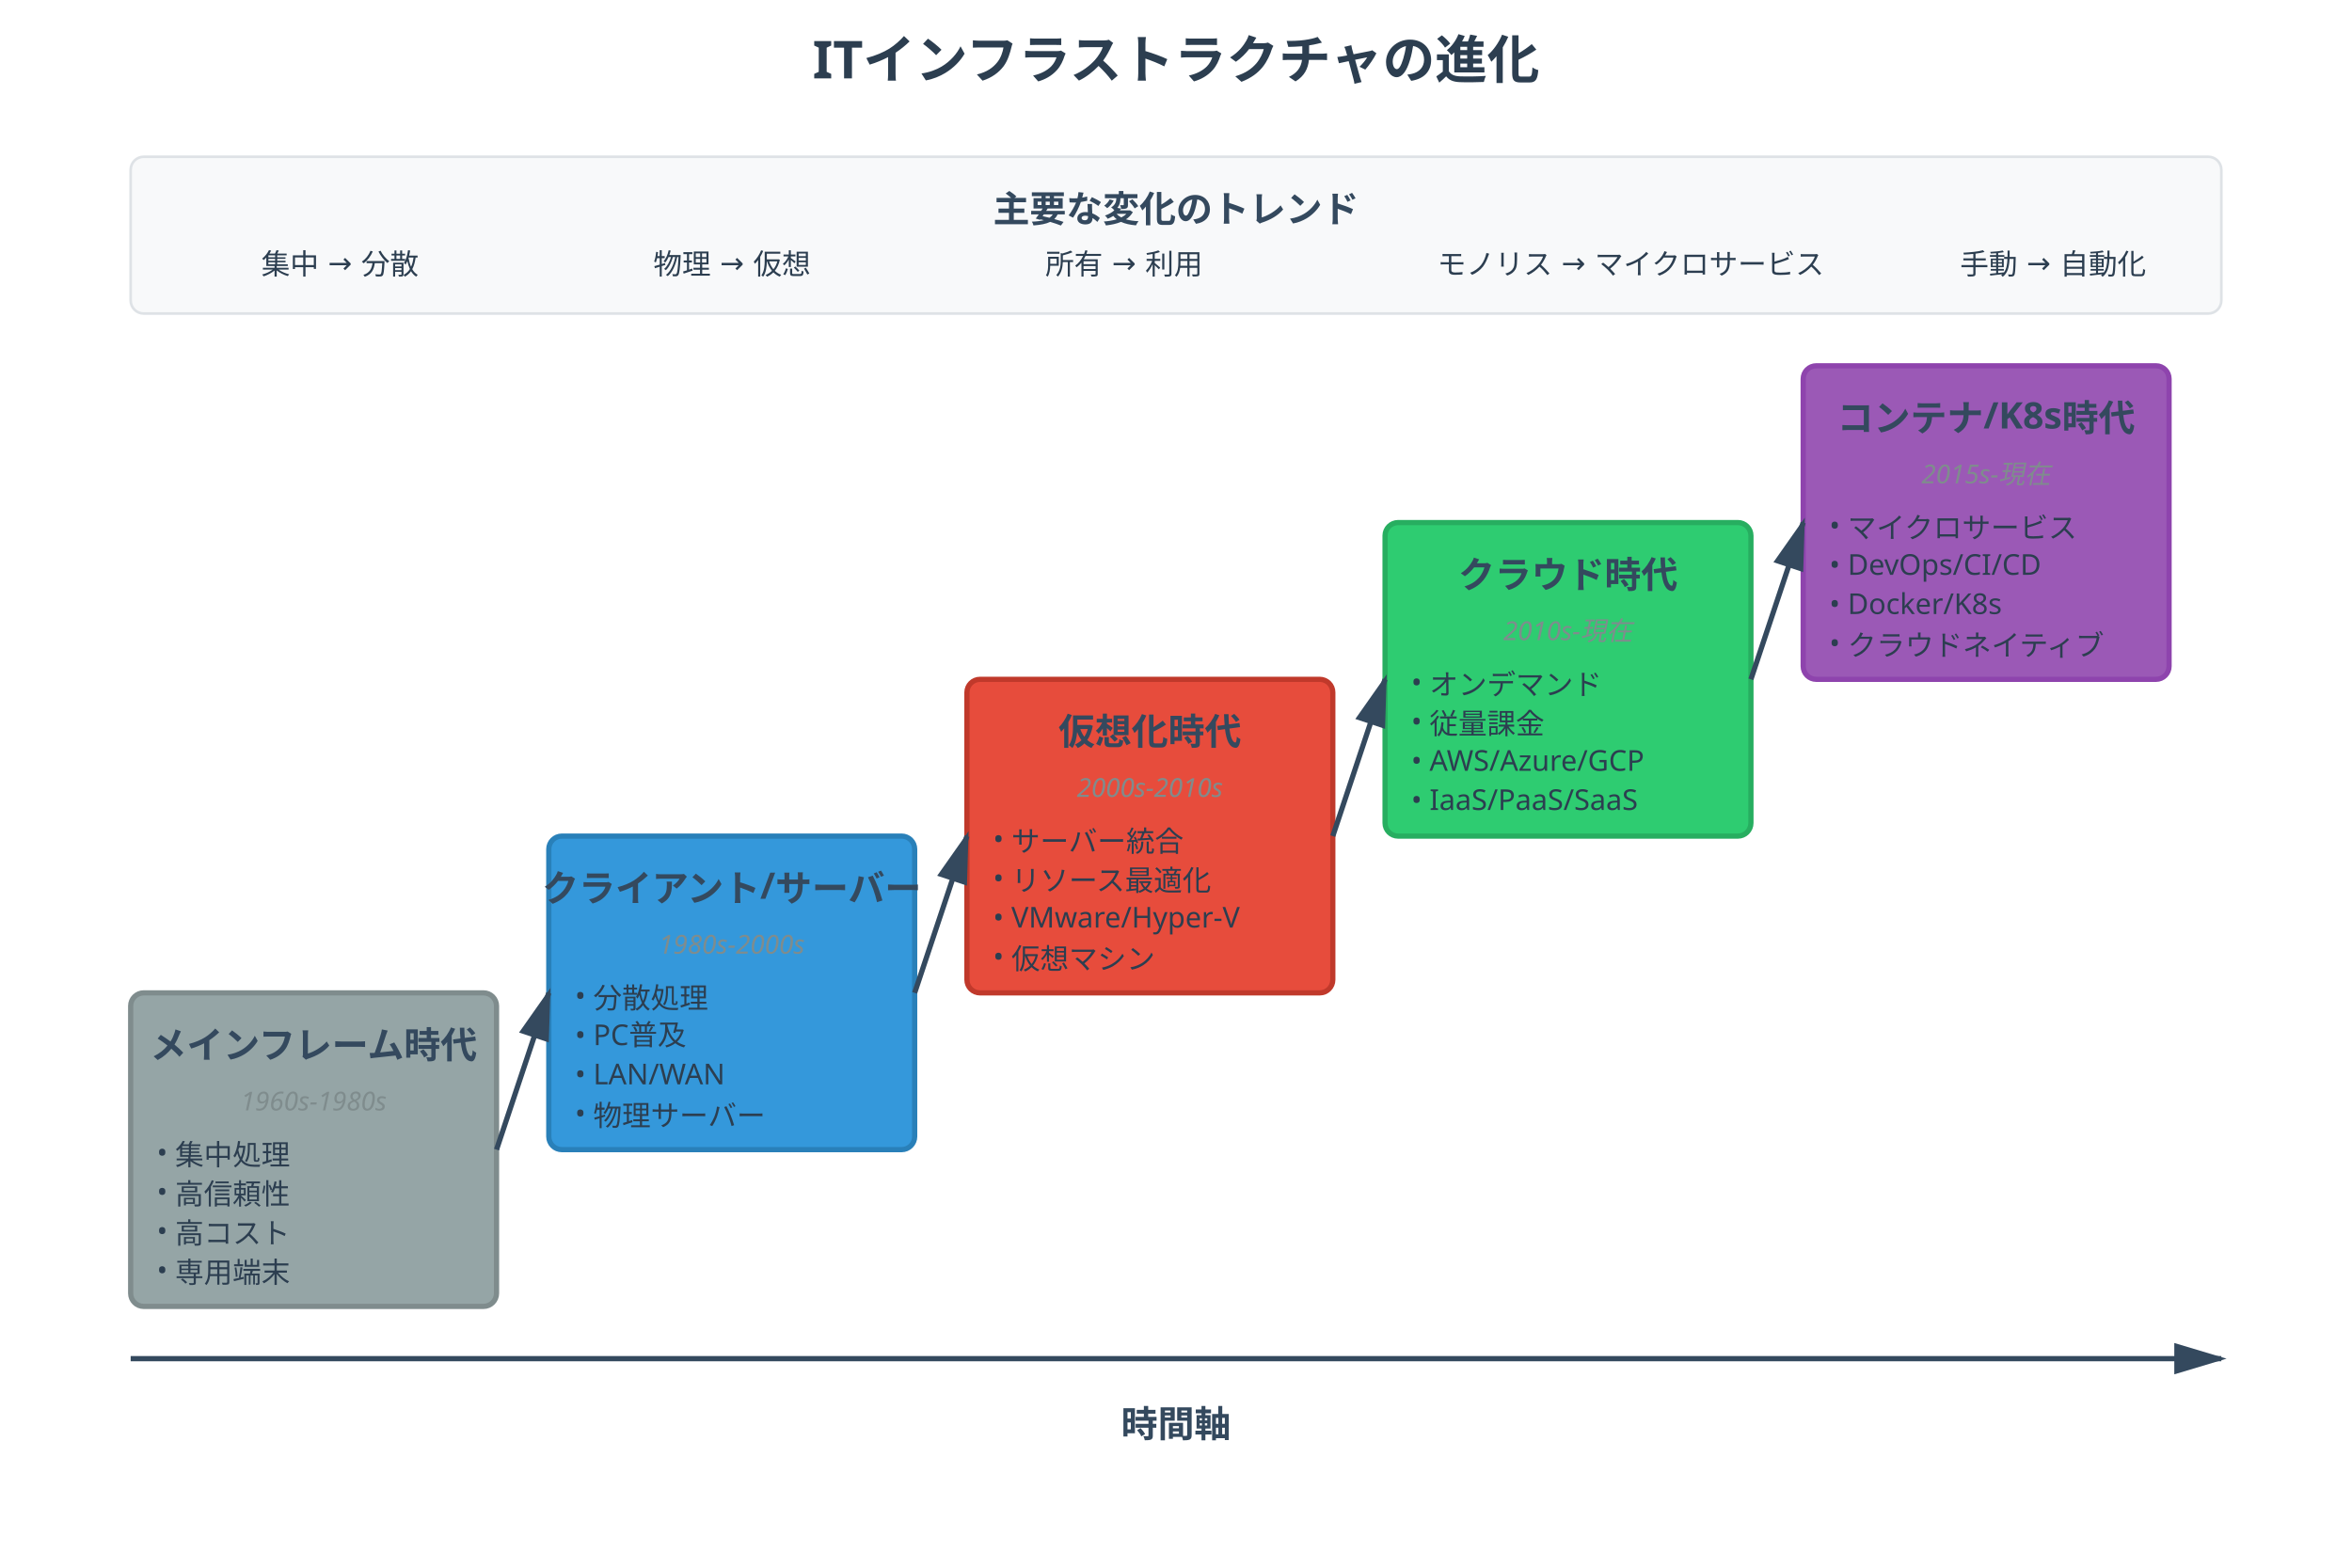
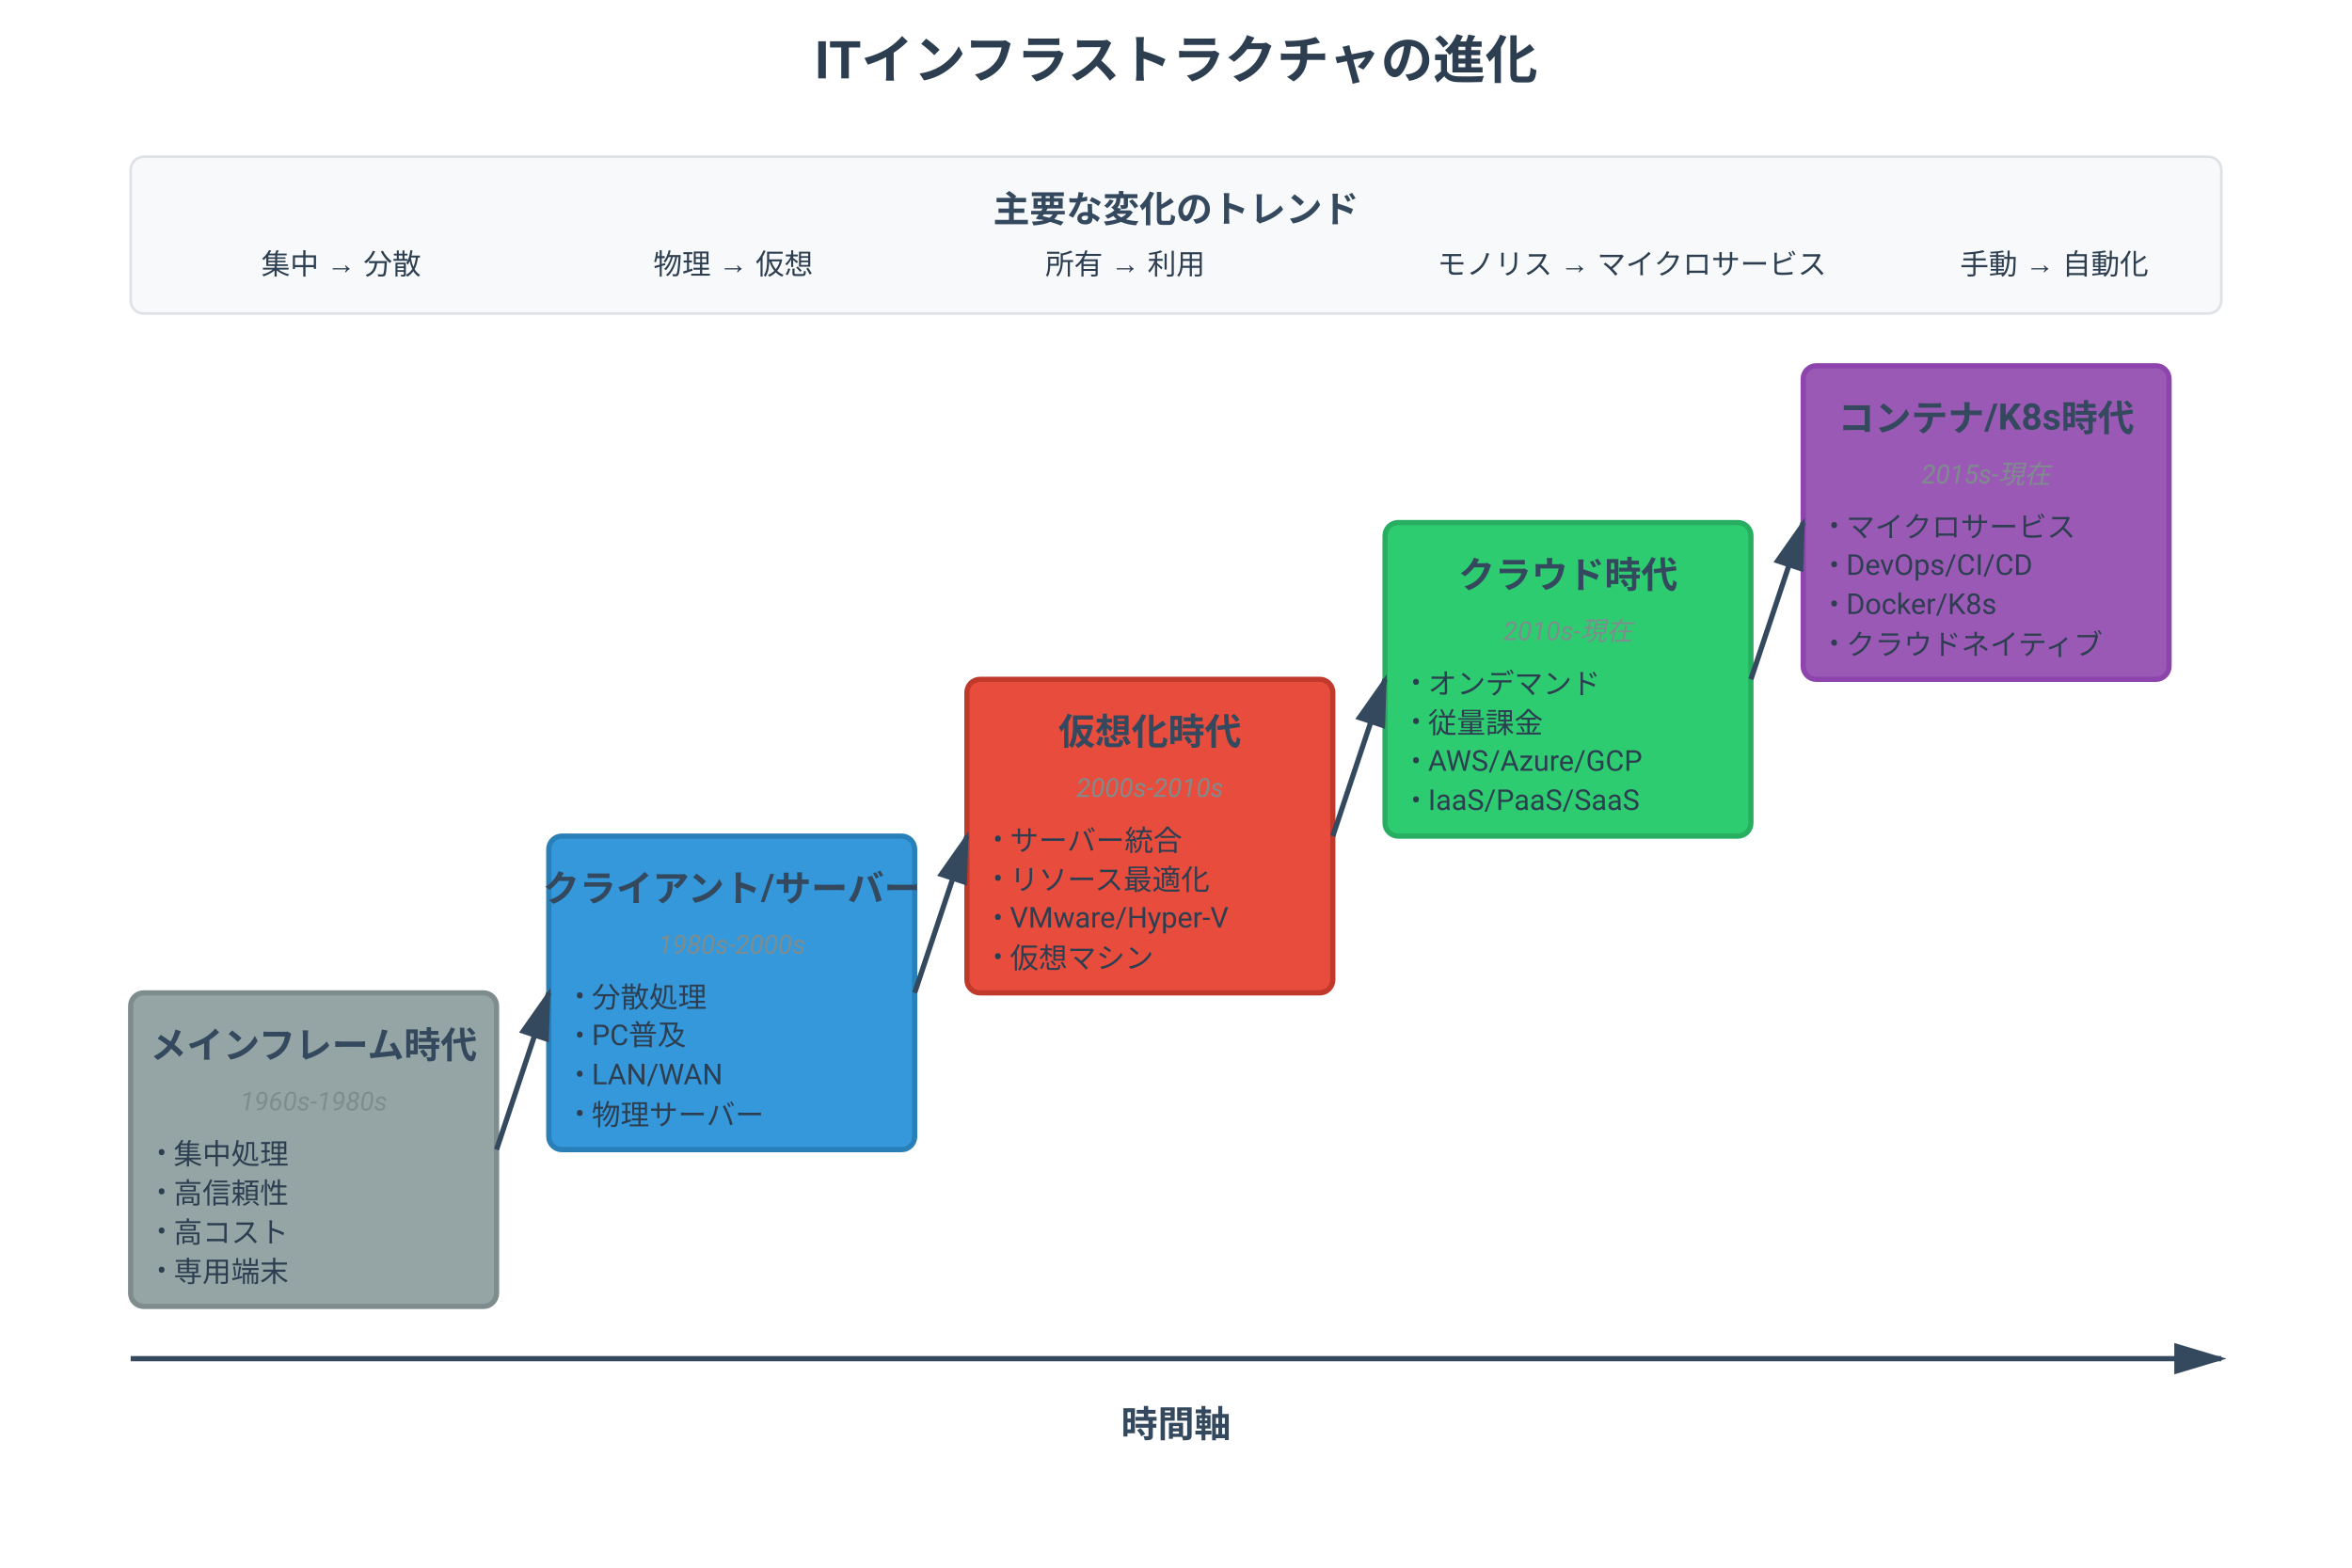
<svg xmlns="http://www.w3.org/2000/svg" width="900" height="600" viewBox="0 0 900 600">
  <defs>
    <style>
-       .title { font-family: 'Noto Sans JP', sans-serif; font-size: 20px; font-weight: bold; fill: #2c3e50; }
-       .era-title { font-family: 'Noto Sans JP', sans-serif; font-size: 14px; font-weight: bold; fill: #34495e; }
-       .feature-text { font-family: 'Noto Sans JP', sans-serif; font-size: 11px; fill: #2c3e50; }
-       .year-text { font-family: 'Noto Sans JP', sans-serif; font-size: 10px; fill: #7f8c8d; font-style: italic; }
+       .title { font-family: -apple-system, BlinkMacSystemFont, 'Segoe UI', Roboto, 'Helvetica Neue', Arial, 'Noto Sans', sans-serif, 'Apple Color Emoji', 'Segoe UI Emoji', 'Segoe UI Symbol', 'Noto Color Emoji'; font-size: 20px; font-weight: bold; fill: #2c3e50; }
+       .era-title { font-family: -apple-system, BlinkMacSystemFont, 'Segoe UI', Roboto, 'Helvetica Neue', Arial, 'Noto Sans', sans-serif, 'Apple Color Emoji', 'Segoe UI Emoji', 'Segoe UI Symbol', 'Noto Color Emoji'; font-size: 14px; font-weight: bold; fill: #34495e; }
+       .feature-text { font-family: -apple-system, BlinkMacSystemFont, 'Segoe UI', Roboto, 'Helvetica Neue', Arial, 'Noto Sans', sans-serif, 'Apple Color Emoji', 'Segoe UI Emoji', 'Segoe UI Symbol', 'Noto Color Emoji'; font-size: 11px; fill: #2c3e50; }
+       .year-text { font-family: -apple-system, BlinkMacSystemFont, 'Segoe UI', Roboto, 'Helvetica Neue', Arial, 'Noto Sans', sans-serif, 'Apple Color Emoji', 'Segoe UI Emoji', 'Segoe UI Symbol', 'Noto Color Emoji'; font-size: 10px; fill: #7f8c8d; font-style: italic; }
      .mainframe-era { fill: #95a5a6; stroke: #7f8c8d; stroke-width: 2; }
      .client-server-era { fill: #3498db; stroke: #2980b9; stroke-width: 2; }
      .virtualization-era { fill: #e74c3c; stroke: #c0392b; stroke-width: 2; }
      .cloud-era { fill: #2ecc71; stroke: #27ae60; stroke-width: 2; }
      .container-era { fill: #9b59b6; stroke: #8e44ad; stroke-width: 2; }
      .timeline-line { stroke: #34495e; stroke-width: 2; fill: none; }
      .arrow { marker-end: url(#arrowhead); }
    </style>
    <marker id="arrowhead" markerWidth="10" markerHeight="10" refX="9" refY="3" orient="auto">
      <polygon points="0 0, 10 3, 0 6" fill="#34495e" />
    </marker>
  </defs>
  <text x="450" y="30" class="title" text-anchor="middle">ITインフラストラクチャの進化</text>
  <line x1="50" y1="520" x2="850" y2="520" class="timeline-line arrow" />
  <text x="450" y="550" class="era-title" text-anchor="middle">時間軸</text>
  <g id="mainframe">
    <rect x="50" y="380" width="140" height="120" class="mainframe-era" rx="5" />
    <text x="120" y="405" class="era-title" text-anchor="middle">メインフレーム時代</text>
    <text x="120" y="425" class="year-text" text-anchor="middle">1960s-1980s</text>
    <text x="60" y="445" class="feature-text">• 集中処理</text>
    <text x="60" y="460" class="feature-text">• 高信頼性</text>
    <text x="60" y="475" class="feature-text">• 高コスト</text>
    <text x="60" y="490" class="feature-text">• 専用端末</text>
  </g>
  <g id="client-server">
    <rect x="210" y="320" width="140" height="120" class="client-server-era" rx="5" />
    <text x="280" y="345" class="era-title" text-anchor="middle">クライアント/サーバー</text>
    <text x="280" y="365" class="year-text" text-anchor="middle">1980s-2000s</text>
    <text x="220" y="385" class="feature-text">• 分散処理</text>
    <text x="220" y="400" class="feature-text">• PC普及</text>
    <text x="220" y="415" class="feature-text">• LAN/WAN</text>
    <text x="220" y="430" class="feature-text">• 物理サーバー</text>
  </g>
  <g id="virtualization">
    <rect x="370" y="260" width="140" height="120" class="virtualization-era" rx="5" />
    <text x="440" y="285" class="era-title" text-anchor="middle">仮想化時代</text>
    <text x="440" y="305" class="year-text" text-anchor="middle">2000s-2010s</text>
    <text x="380" y="325" class="feature-text">• サーバー統合</text>
    <text x="380" y="340" class="feature-text">• リソース最適化</text>
    <text x="380" y="355" class="feature-text">• VMware/Hyper-V</text>
    <text x="380" y="370" class="feature-text">• 仮想マシン</text>
  </g>
  <g id="cloud">
    <rect x="530" y="200" width="140" height="120" class="cloud-era" rx="5" />
    <text x="600" y="225" class="era-title" text-anchor="middle">クラウド時代</text>
    <text x="600" y="245" class="year-text" text-anchor="middle">2010s-現在</text>
    <text x="540" y="265" class="feature-text">• オンデマンド</text>
    <text x="540" y="280" class="feature-text">• 従量課金</text>
    <text x="540" y="295" class="feature-text">• AWS/Azure/GCP</text>
    <text x="540" y="310" class="feature-text">• IaaS/PaaS/SaaS</text>
  </g>
  <g id="container">
    <rect x="690" y="140" width="140" height="120" class="container-era" rx="5" />
    <text x="760" y="165" class="era-title" text-anchor="middle">コンテナ/K8s時代</text>
    <text x="760" y="185" class="year-text" text-anchor="middle">2015s-現在</text>
    <text x="700" y="205" class="feature-text">• マイクロサービス</text>
    <text x="700" y="220" class="feature-text">• DevOps/CI/CD</text>
    <text x="700" y="235" class="feature-text">• Docker/K8s</text>
    <text x="700" y="250" class="feature-text">• クラウドネイティブ</text>
  </g>
  <path d="M 190 440 L 210 380" class="timeline-line arrow" />
  <path d="M 350 380 L 370 320" class="timeline-line arrow" />
  <path d="M 510 320 L 530 260" class="timeline-line arrow" />
  <path d="M 670 260 L 690 200" class="timeline-line arrow" />
  <g id="characteristics">
    <rect x="50" y="60" width="800" height="60" fill="#f8f9fa" stroke="#dee2e6" stroke-width="1" rx="5" />
    <text x="450" y="85" class="era-title" text-anchor="middle">主要な変化のトレンド</text>
    <text x="100" y="105" class="feature-text">集中 → 分散</text>
    <text x="250" y="105" class="feature-text">物理 → 仮想</text>
    <text x="400" y="105" class="feature-text">所有 → 利用</text>
    <text x="550" y="105" class="feature-text">モノリス → マイクロサービス</text>
    <text x="750" y="105" class="feature-text">手動 → 自動化</text>
  </g>
</svg>
